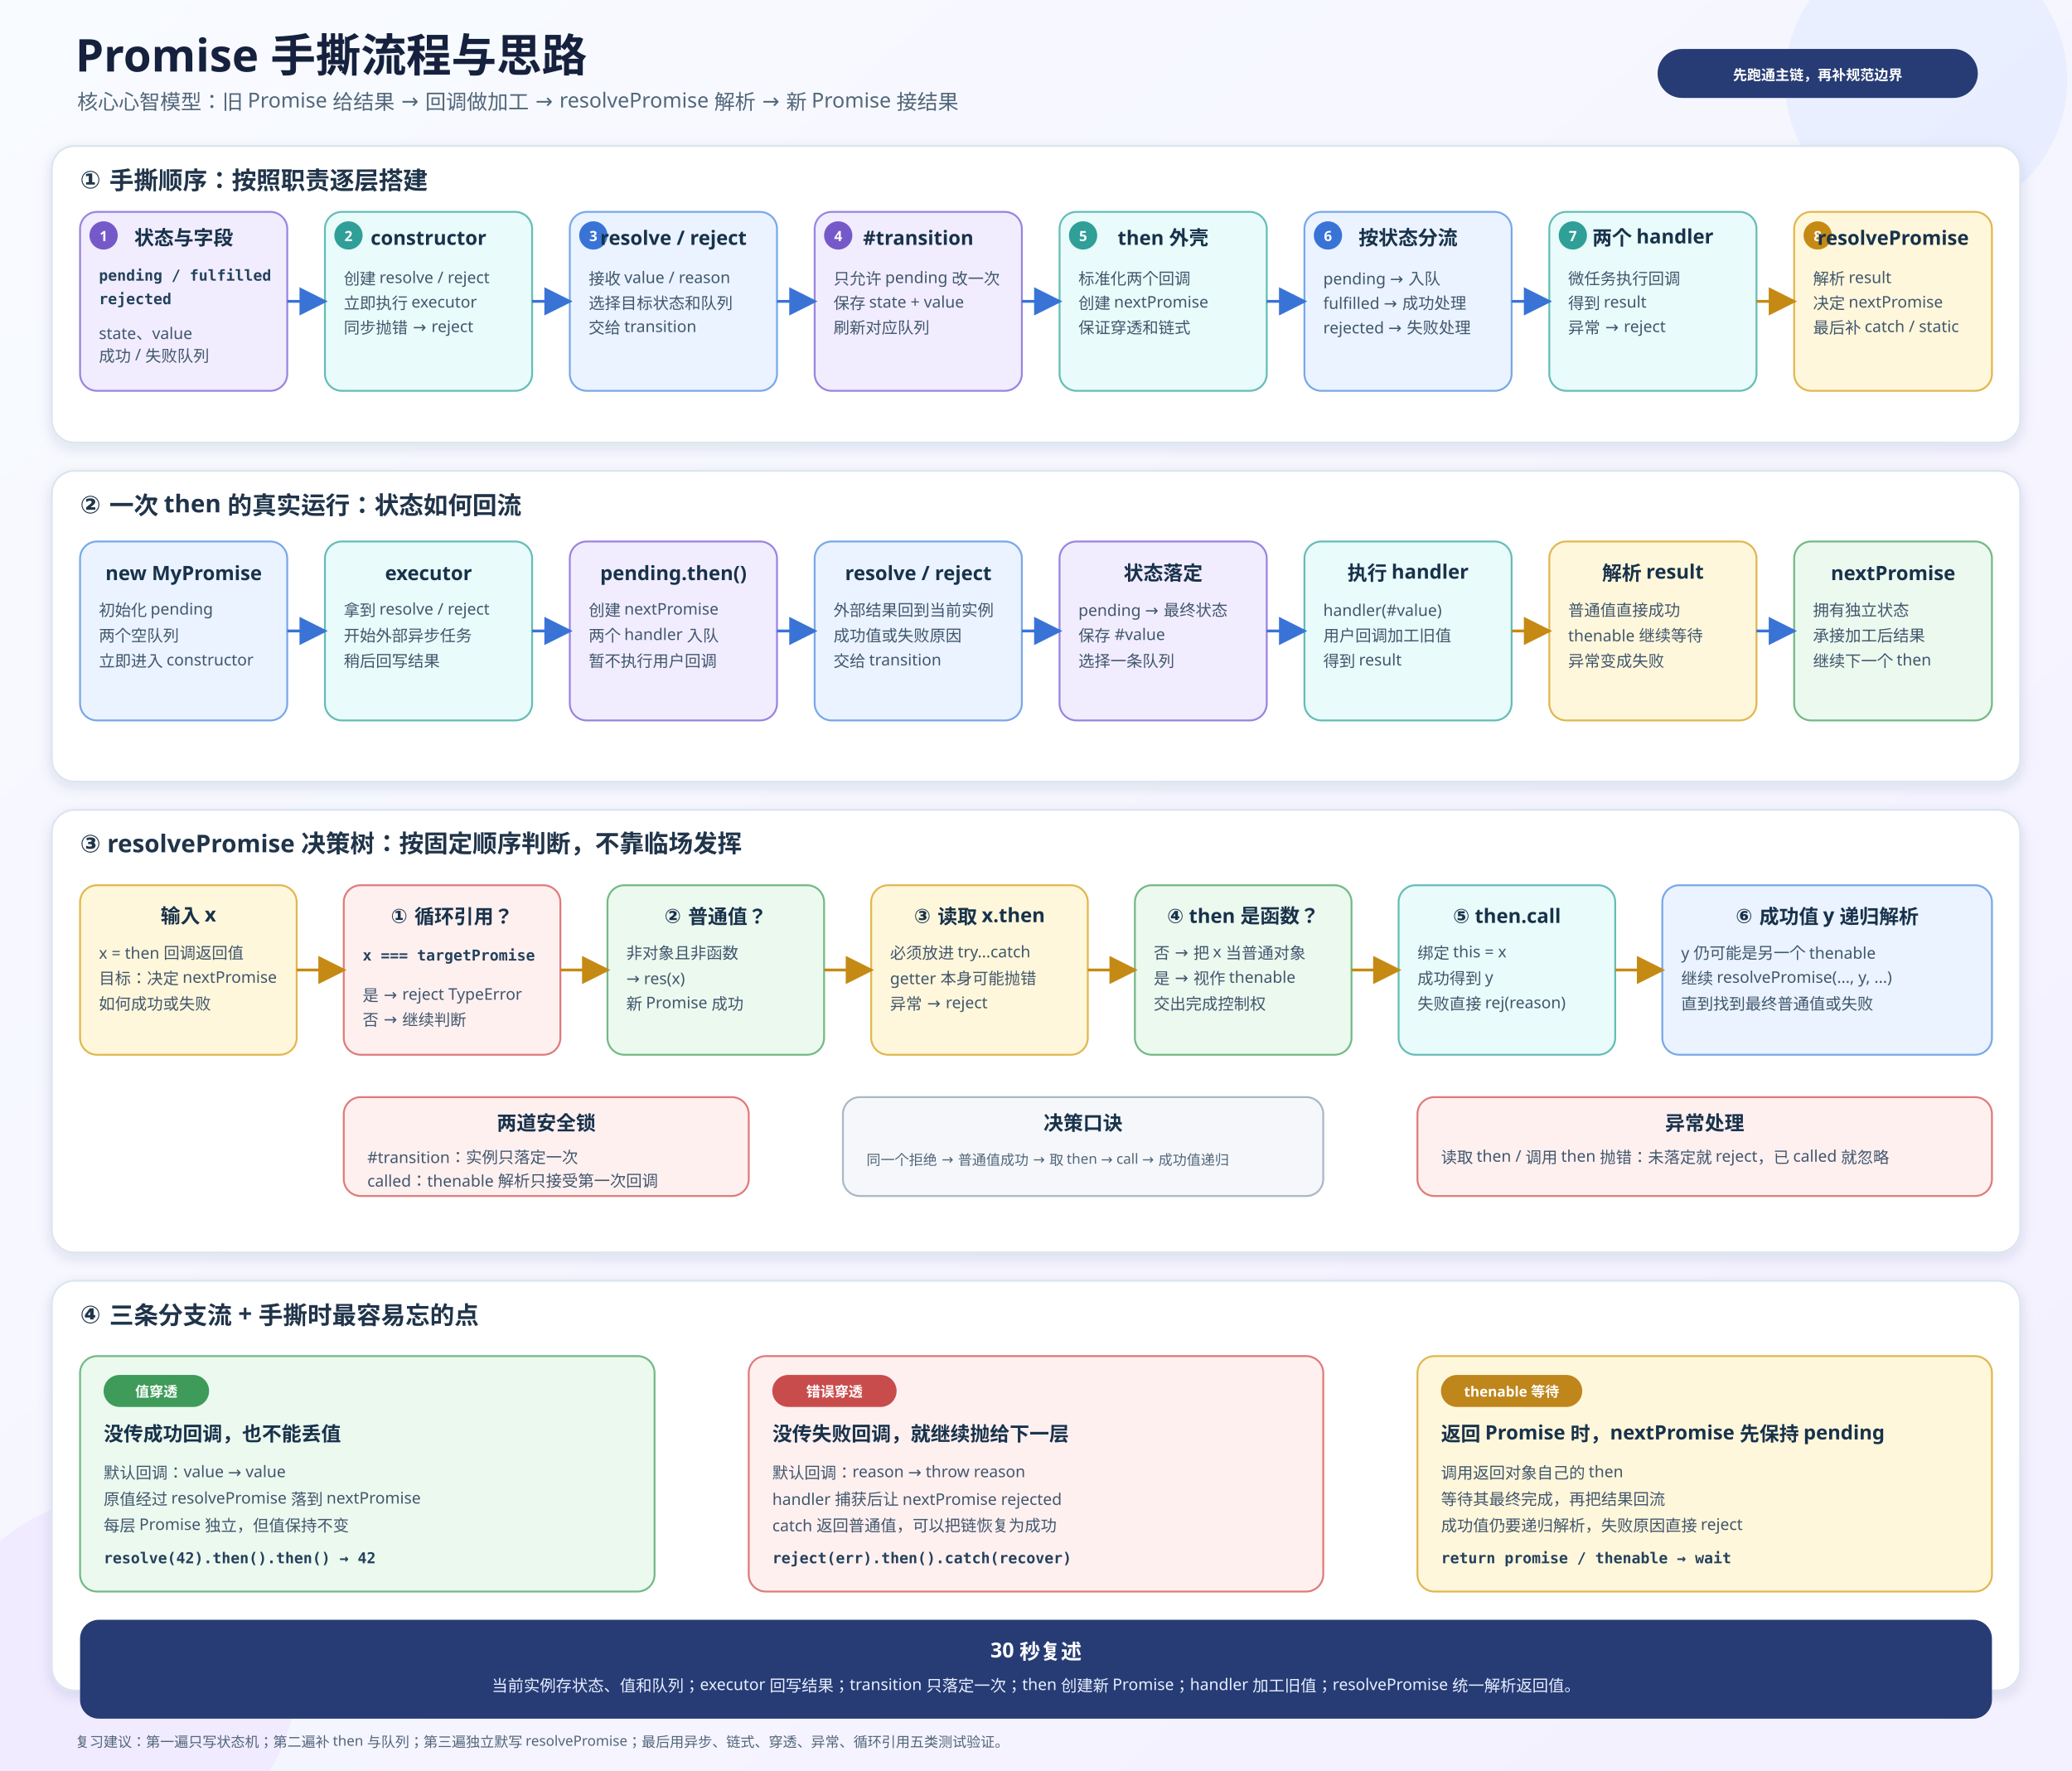
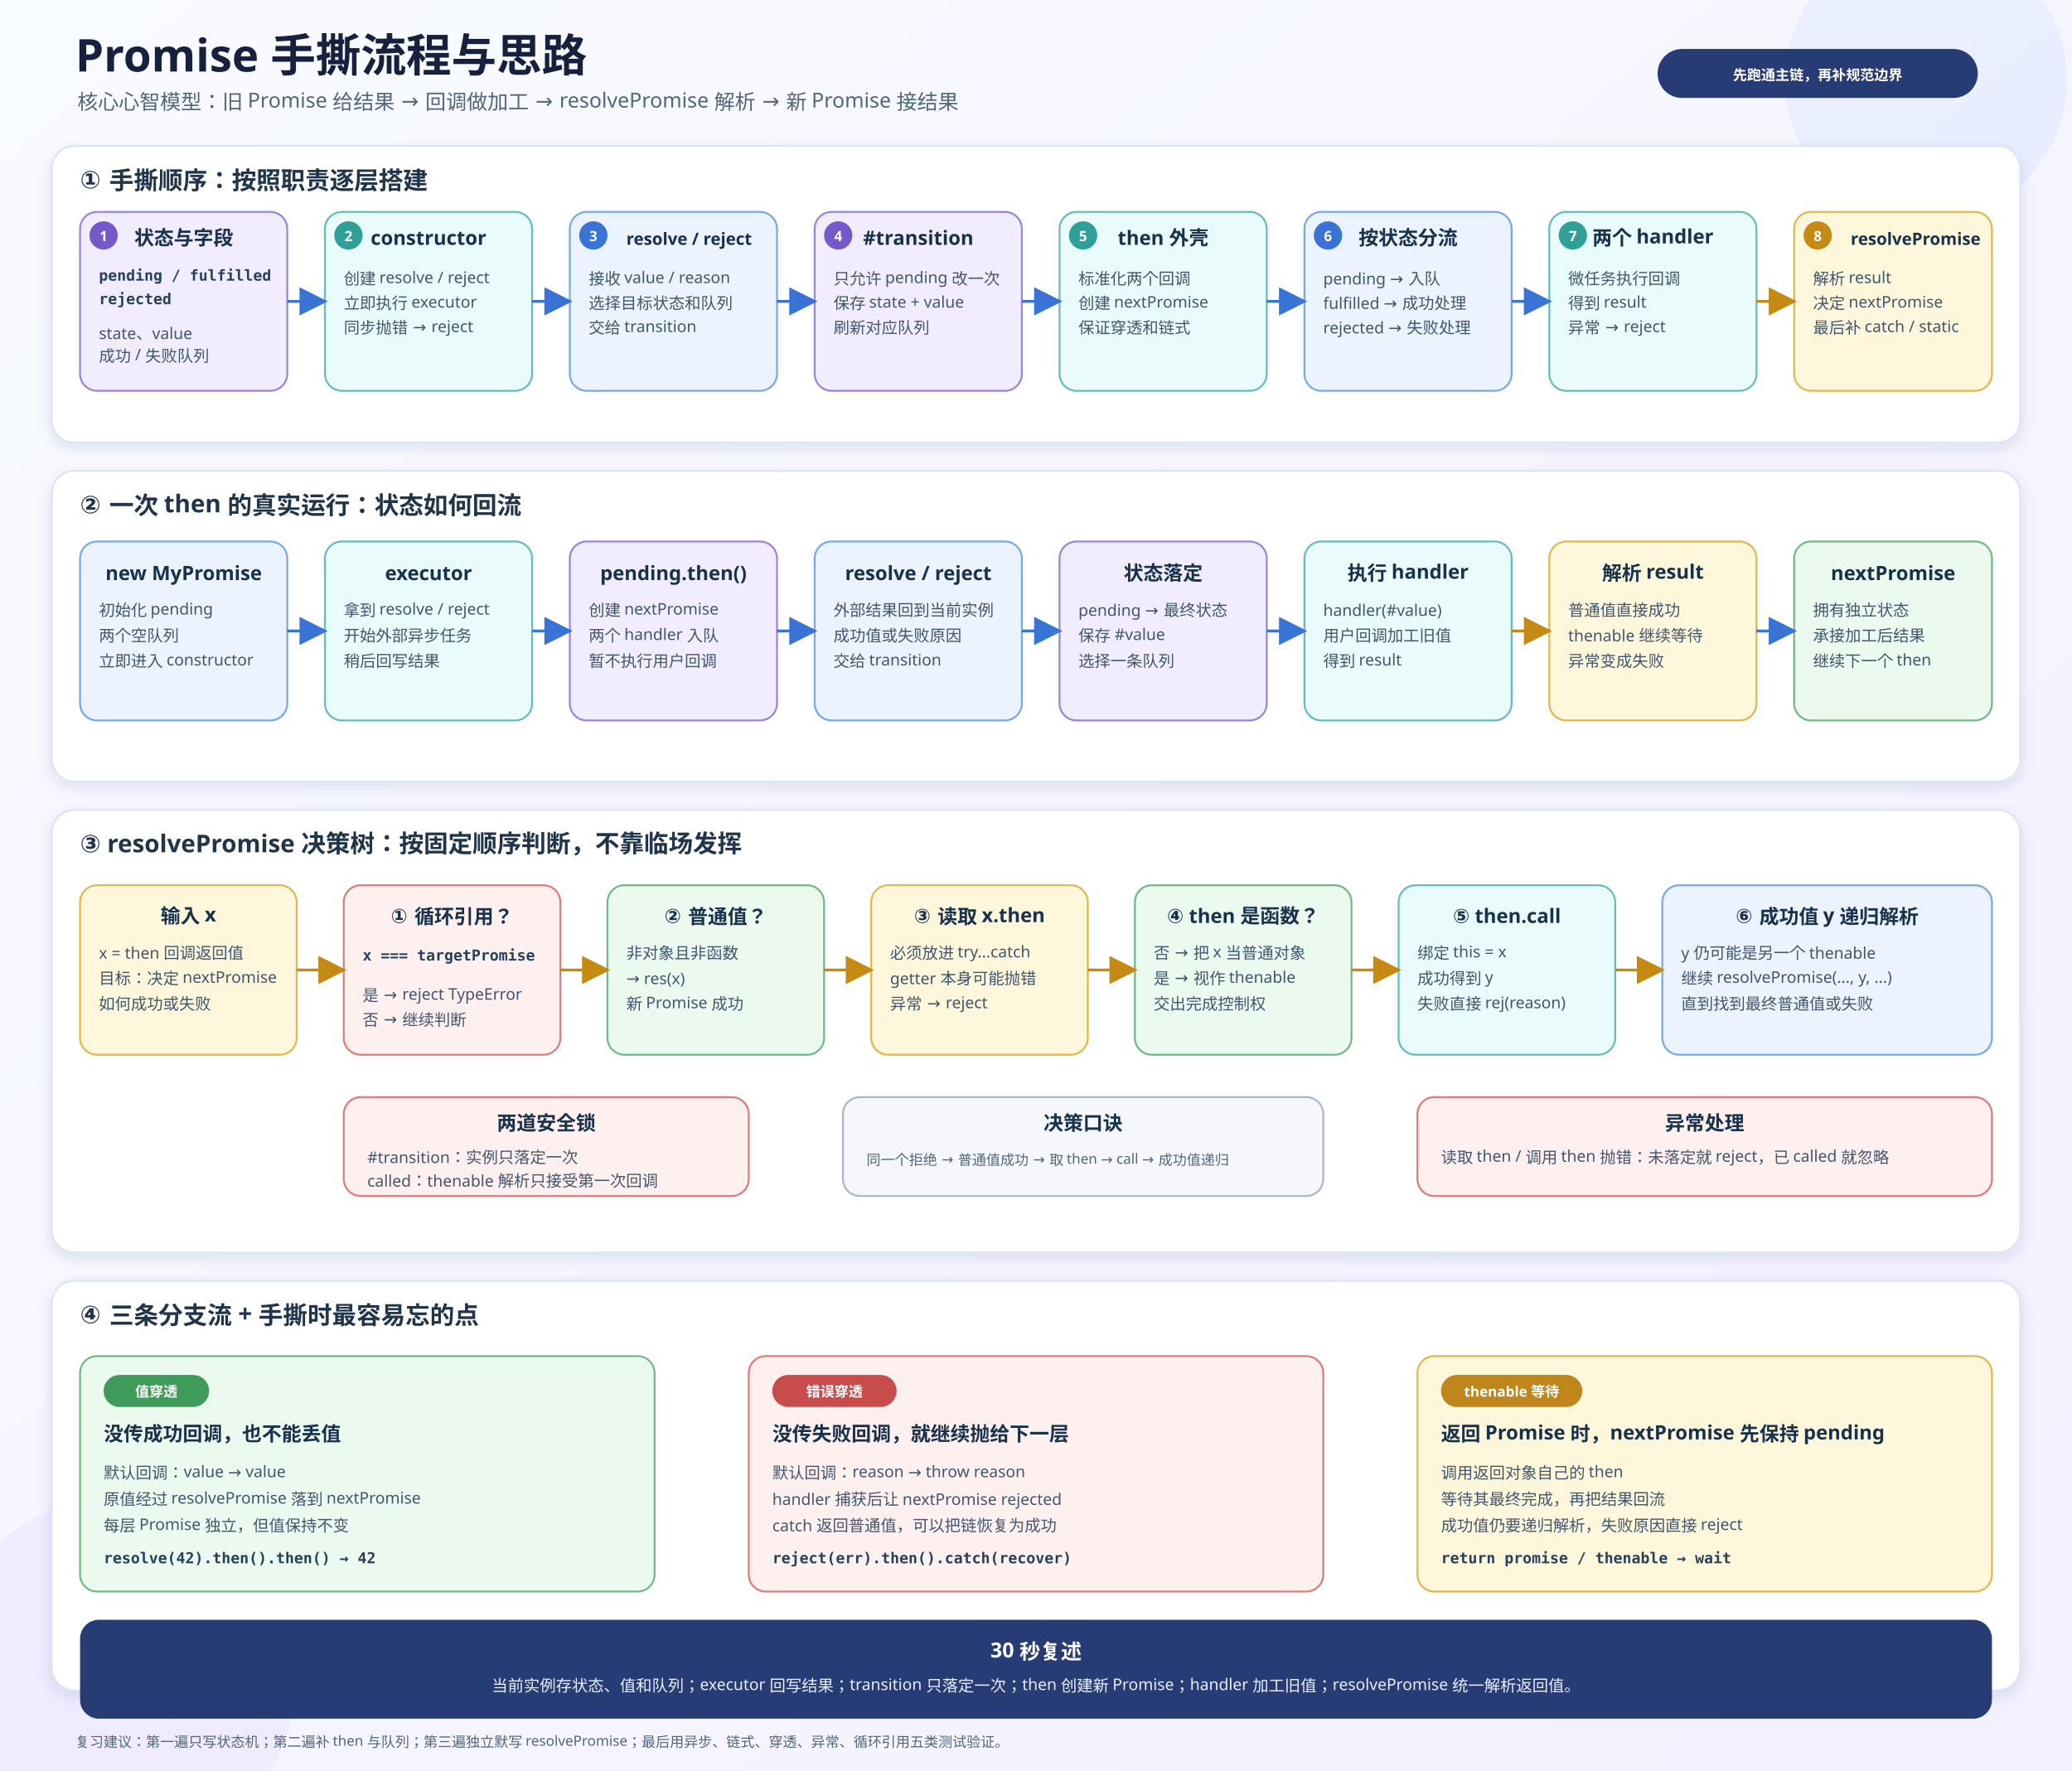
<svg xmlns="http://www.w3.org/2000/svg" width="2200" height="1880" viewBox="0 0 2200 1880" role="img" aria-labelledby="title desc">
  <defs>
    <linearGradient id="bg" x1="0" y1="0" x2="1" y2="1">
      <stop offset="0%" stop-color="#f8fbff" />
      <stop offset="100%" stop-color="#f3f0ff" />
    </linearGradient>
    <filter id="shadow" x="-15%" y="-15%" width="130%" height="130%">
      <feDropShadow dx="0" dy="5" stdDeviation="7" flood-color="#243b53" flood-opacity="0.12" />
    </filter>
    <marker id="arrowBlue" markerWidth="10" markerHeight="10" refX="9" refY="5" orient="auto" markerUnits="strokeWidth">
      <path d="M 0 0 L 10 5 L 0 10 z" fill="#3973d6" />
    </marker>
    <marker id="arrowYellow" markerWidth="10" markerHeight="10" refX="9" refY="5" orient="auto" markerUnits="strokeWidth">
      <path d="M 0 0 L 10 5 L 0 10 z" fill="#c58a14" />
    </marker>
    <marker id="arrowRed" markerWidth="10" markerHeight="10" refX="9" refY="5" orient="auto" markerUnits="strokeWidth">
      <path d="M 0 0 L 10 5 L 0 10 z" fill="#d64545" />
    </marker>
    <style>
      .title { font: 700 48px 'Microsoft YaHei','PingFang SC',sans-serif; fill: #16213e; }
      .subtitle { font: 400 22px 'Microsoft YaHei','PingFang SC',sans-serif; fill: #52667a; }
      .lane-title { font: 700 26px 'Microsoft YaHei','PingFang SC',sans-serif; fill: #20344a; }
      .box-title { font: 700 21px 'Microsoft YaHei','PingFang SC',sans-serif; fill: #18324b; }
      .box-text { font: 400 17px 'Microsoft YaHei','PingFang SC',sans-serif; fill: #41566c; }
      .small { font: 400 15px 'Microsoft YaHei','PingFang SC',sans-serif; fill: #52667a; }
      .code { font: 600 16px Consolas,'Microsoft YaHei',monospace; fill: #24415c; }
      .step { font: 700 15px 'Microsoft YaHei','PingFang SC',sans-serif; fill: #ffffff; }
      .tag { font: 700 16px 'Microsoft YaHei','PingFang SC',sans-serif; }
      .arrow { fill: none; stroke: #3973d6; stroke-width: 3; marker-end: url(#arrowBlue); }
      .arrow-yellow { fill: none; stroke: #c58a14; stroke-width: 3; marker-end: url(#arrowYellow); }
      .arrow-red { fill: none; stroke: #d64545; stroke-width: 3; marker-end: url(#arrowRed); }
      .lane { fill: #ffffff; stroke: #dbe5ef; stroke-width: 2; rx: 24; filter: url(#shadow); }
      .blue { fill: #eaf3ff; stroke: #79a8e8; stroke-width: 2; rx: 18; }
      .cyan { fill: #e9fbfa; stroke: #65bdb7; stroke-width: 2; rx: 18; }
      .purple { fill: #f1edff; stroke: #9a84de; stroke-width: 2; rx: 18; }
      .yellow { fill: #fff7db; stroke: #e1b74f; stroke-width: 2; rx: 18; }
      .red { fill: #fff0f0; stroke: #df7b7b; stroke-width: 2; rx: 18; }
      .green { fill: #ecf9ef; stroke: #73b985; stroke-width: 2; rx: 18; }
      .neutral { fill: #f5f7fa; stroke: #aab8c5; stroke-width: 2; rx: 18; }
    </style>
  </defs>
  <rect width="2200" height="1880" fill="url(#bg)" />
  <circle cx="2045" cy="85" r="150" fill="#dfe9ff" opacity="0.55" />
  <circle cx="125" cy="1780" r="190" fill="#e8ddff" opacity="0.45" />
  <text x="80" y="76" class="title">Promise 手撕流程与思路</text>
  <text x="82" y="116" class="subtitle">核心心智模型：旧 Promise 给结果 → 回调做加工 → resolvePromise 解析 → 新 Promise 接结果</text>
  <rect x="1760" y="52" width="340" height="52" rx="26" fill="#273c75" />
  <text x="1930" y="85" text-anchor="middle" class="step">先跑通主链，再补规范边界</text>
  <rect x="55" y="155" width="2090" height="315" class="lane" />
  <text x="85" y="200" class="lane-title">① 手撕顺序：按照职责逐层搭建</text>
  <rect x="85" y="225" width="220" height="190" class="purple" />
  <circle cx="110" cy="250" r="15" fill="#7659c9" />
  <text x="110" y="256" text-anchor="middle" class="step">1</text>
  <text x="195" y="260" text-anchor="middle" class="box-title">状态与字段</text>
  <text x="105" y="298" class="code">
    <tspan x="105">pending / fulfilled</tspan>
    <tspan x="105" dy="25">rejected</tspan>
  </text>
  <text x="105" y="360" class="box-text">
    <tspan x="105">state、value</tspan>
    <tspan x="105" dy="24">成功 / 失败队列</tspan>
  </text>
  <rect x="345" y="225" width="220" height="190" class="cyan" />
  <circle cx="370" cy="250" r="15" fill="#2f9f98" />
  <text x="370" y="256" text-anchor="middle" class="step">2</text>
  <text x="455" y="260" text-anchor="middle" class="box-title">constructor</text>
  <text x="365" y="302" class="box-text">
    <tspan x="365">创建 resolve / reject</tspan>
    <tspan x="365" dy="26">立即执行 executor</tspan>
    <tspan x="365" dy="26">同步抛错 → reject</tspan>
  </text>
  <rect x="605" y="225" width="220" height="190" class="blue" />
  <circle cx="630" cy="250" r="15" fill="#3973d6" />
  <text x="630" y="256" text-anchor="middle" class="step">3</text>
-   <text x="715" y="260" text-anchor="middle" class="box-title">resolve / reject</text>
+   <text x="665" y="260" text-anchor="start" style="font:700 18px 'Microsoft YaHei','PingFang SC',sans-serif;fill:#18324b;">resolve / reject</text>
  <text x="625" y="302" class="box-text">
    <tspan x="625">接收 value / reason</tspan>
    <tspan x="625" dy="26">选择目标状态和队列</tspan>
    <tspan x="625" dy="26">交给 transition</tspan>
  </text>
  <rect x="865" y="225" width="220" height="190" class="purple" />
  <circle cx="890" cy="250" r="15" fill="#7659c9" />
  <text x="890" y="256" text-anchor="middle" class="step">4</text>
  <text x="975" y="260" text-anchor="middle" class="box-title">#transition</text>
  <text x="885" y="302" class="box-text">
    <tspan x="885">只允许 pending 改一次</tspan>
    <tspan x="885" dy="26">保存 state + value</tspan>
    <tspan x="885" dy="26">刷新对应队列</tspan>
  </text>
  <rect x="1125" y="225" width="220" height="190" class="cyan" />
  <circle cx="1150" cy="250" r="15" fill="#2f9f98" />
  <text x="1150" y="256" text-anchor="middle" class="step">5</text>
  <text x="1235" y="260" text-anchor="middle" class="box-title">then 外壳</text>
  <text x="1145" y="302" class="box-text">
    <tspan x="1145">标准化两个回调</tspan>
    <tspan x="1145" dy="26">创建 nextPromise</tspan>
    <tspan x="1145" dy="26">保证穿透和链式</tspan>
  </text>
  <rect x="1385" y="225" width="220" height="190" class="blue" />
  <circle cx="1410" cy="250" r="15" fill="#3973d6" />
  <text x="1410" y="256" text-anchor="middle" class="step">6</text>
  <text x="1495" y="260" text-anchor="middle" class="box-title">按状态分流</text>
  <text x="1405" y="302" class="box-text">
    <tspan x="1405">pending → 入队</tspan>
    <tspan x="1405" dy="26">fulfilled → 成功处理</tspan>
    <tspan x="1405" dy="26">rejected → 失败处理</tspan>
  </text>
  <rect x="1645" y="225" width="220" height="190" class="cyan" />
  <circle cx="1670" cy="250" r="15" fill="#2f9f98" />
  <text x="1670" y="256" text-anchor="middle" class="step">7</text>
  <text x="1755" y="260" text-anchor="middle" class="box-title">两个 handler</text>
  <text x="1665" y="302" class="box-text">
    <tspan x="1665">微任务执行回调</tspan>
    <tspan x="1665" dy="26">得到 result</tspan>
    <tspan x="1665" dy="26">异常 → reject</tspan>
  </text>
  <rect x="1905" y="225" width="210" height="190" class="yellow" />
  <circle cx="1930" cy="250" r="15" fill="#c58a14" />
  <text x="1930" y="256" text-anchor="middle" class="step">8</text>
-   <text x="2010" y="260" text-anchor="middle" class="box-title">resolvePromise</text>
+   <text x="1965" y="260" text-anchor="start" style="font:700 18px 'Microsoft YaHei','PingFang SC',sans-serif;fill:#18324b;">resolvePromise</text>
  <text x="1925" y="302" class="box-text">
    <tspan x="1925">解析 result</tspan>
    <tspan x="1925" dy="26">决定 nextPromise</tspan>
    <tspan x="1925" dy="26">最后补 catch / static</tspan>
  </text>
  <path d="M305 320 H345" class="arrow" />
  <path d="M565 320 H605" class="arrow" />
  <path d="M825 320 H865" class="arrow" />
  <path d="M1085 320 H1125" class="arrow" />
  <path d="M1345 320 H1385" class="arrow" />
  <path d="M1605 320 H1645" class="arrow" />
  <path d="M1865 320 H1905" class="arrow-yellow" />
  <rect x="55" y="500" width="2090" height="330" class="lane" />
  <text x="85" y="545" class="lane-title">② 一次 then 的真实运行：状态如何回流</text>
  <rect x="85" y="575" width="220" height="190" class="blue" />
  <text x="195" y="616" text-anchor="middle" class="box-title">new MyPromise</text>
  <text x="105" y="654" class="box-text">
    <tspan x="105">初始化 pending</tspan>
    <tspan x="105" dy="27">两个空队列</tspan>
    <tspan x="105" dy="27">立即进入 constructor</tspan>
  </text>
  <rect x="345" y="575" width="220" height="190" class="cyan" />
  <text x="455" y="616" text-anchor="middle" class="box-title">executor</text>
  <text x="365" y="654" class="box-text">
    <tspan x="365">拿到 resolve / reject</tspan>
    <tspan x="365" dy="27">开始外部异步任务</tspan>
    <tspan x="365" dy="27">稍后回写结果</tspan>
  </text>
  <rect x="605" y="575" width="220" height="190" class="purple" />
  <text x="715" y="616" text-anchor="middle" class="box-title">pending.then()</text>
  <text x="625" y="654" class="box-text">
    <tspan x="625">创建 nextPromise</tspan>
    <tspan x="625" dy="27">两个 handler 入队</tspan>
    <tspan x="625" dy="27">暂不执行用户回调</tspan>
  </text>
  <rect x="865" y="575" width="220" height="190" class="blue" />
  <text x="975" y="616" text-anchor="middle" class="box-title">resolve / reject</text>
  <text x="885" y="654" class="box-text">
    <tspan x="885">外部结果回到当前实例</tspan>
    <tspan x="885" dy="27">成功值或失败原因</tspan>
    <tspan x="885" dy="27">交给 transition</tspan>
  </text>
  <rect x="1125" y="575" width="220" height="190" class="purple" />
  <text x="1235" y="616" text-anchor="middle" class="box-title">状态落定</text>
  <text x="1145" y="654" class="box-text">
    <tspan x="1145">pending → 最终状态</tspan>
    <tspan x="1145" dy="27">保存 #value</tspan>
    <tspan x="1145" dy="27">选择一条队列</tspan>
  </text>
  <rect x="1385" y="575" width="220" height="190" class="cyan" />
  <text x="1495" y="616" text-anchor="middle" class="box-title">执行 handler</text>
  <text x="1405" y="654" class="box-text">
    <tspan x="1405">handler(#value)</tspan>
    <tspan x="1405" dy="27">用户回调加工旧值</tspan>
    <tspan x="1405" dy="27">得到 result</tspan>
  </text>
  <rect x="1645" y="575" width="220" height="190" class="yellow" />
  <text x="1755" y="616" text-anchor="middle" class="box-title">解析 result</text>
  <text x="1665" y="654" class="box-text">
    <tspan x="1665">普通值直接成功</tspan>
    <tspan x="1665" dy="27">thenable 继续等待</tspan>
    <tspan x="1665" dy="27">异常变成失败</tspan>
  </text>
  <rect x="1905" y="575" width="210" height="190" class="green" />
  <text x="2010" y="616" text-anchor="middle" class="box-title">nextPromise</text>
  <text x="1925" y="654" class="box-text">
    <tspan x="1925">拥有独立状态</tspan>
    <tspan x="1925" dy="27">承接加工后结果</tspan>
    <tspan x="1925" dy="27">继续下一个 then</tspan>
  </text>
  <path d="M305 670 H345" class="arrow" />
  <path d="M565 670 H605" class="arrow" />
  <path d="M825 670 H865" class="arrow" />
  <path d="M1085 670 H1125" class="arrow" />
  <path d="M1345 670 H1385" class="arrow" />
  <path d="M1605 670 H1645" class="arrow-yellow" />
  <path d="M1865 670 H1905" class="arrow" />
  <rect x="55" y="860" width="2090" height="470" class="lane" />
  <text x="85" y="905" class="lane-title">③ resolvePromise 决策树：按固定顺序判断，不靠临场发挥</text>
  <rect x="85" y="940" width="230" height="180" class="yellow" />
  <text x="200" y="980" text-anchor="middle" class="box-title">输入 x</text>
  <text x="105" y="1018" class="box-text">
    <tspan x="105">x = then 回调返回值</tspan>
    <tspan x="105" dy="27">目标：决定 nextPromise</tspan>
    <tspan x="105" dy="27">如何成功或失败</tspan>
  </text>
  <rect x="365" y="940" width="230" height="180" class="red" />
  <text x="480" y="980" text-anchor="middle" class="box-title">① 循环引用？</text>
  <text x="385" y="1020" class="code">
    <tspan x="385">x === targetPromise</tspan>
  </text>
  <text x="385" y="1063" class="box-text">
    <tspan x="385">是 → reject TypeError</tspan>
    <tspan x="385" dy="26">否 → 继续判断</tspan>
  </text>
  <rect x="645" y="940" width="230" height="180" class="green" />
  <text x="760" y="980" text-anchor="middle" class="box-title">② 普通值？</text>
  <text x="665" y="1018" class="box-text">
    <tspan x="665">非对象且非函数</tspan>
    <tspan x="665" dy="27">→ res(x)</tspan>
    <tspan x="665" dy="27">新 Promise 成功</tspan>
  </text>
  <rect x="925" y="940" width="230" height="180" class="yellow" />
  <text x="1040" y="980" text-anchor="middle" class="box-title">③ 读取 x.then</text>
  <text x="945" y="1018" class="box-text">
    <tspan x="945">必须放进 try...catch</tspan>
    <tspan x="945" dy="27">getter 本身可能抛错</tspan>
    <tspan x="945" dy="27">异常 → reject</tspan>
  </text>
  <rect x="1205" y="940" width="230" height="180" class="green" />
  <text x="1320" y="980" text-anchor="middle" class="box-title">④ then 是函数？</text>
  <text x="1225" y="1018" class="box-text">
    <tspan x="1225">否 → 把 x 当普通对象</tspan>
    <tspan x="1225" dy="27">是 → 视作 thenable</tspan>
    <tspan x="1225" dy="27">交出完成控制权</tspan>
  </text>
  <rect x="1485" y="940" width="230" height="180" class="cyan" />
  <text x="1600" y="980" text-anchor="middle" class="box-title">⑤ then.call</text>
  <text x="1505" y="1018" class="box-text">
    <tspan x="1505">绑定 this = x</tspan>
    <tspan x="1505" dy="27">成功得到 y</tspan>
    <tspan x="1505" dy="27">失败直接 rej(reason)</tspan>
  </text>
  <rect x="1765" y="940" width="350" height="180" class="blue" />
  <text x="1940" y="980" text-anchor="middle" class="box-title">⑥ 成功值 y 递归解析</text>
  <text x="1785" y="1018" class="box-text">
    <tspan x="1785">y 仍可能是另一个 thenable</tspan>
    <tspan x="1785" dy="27">继续 resolvePromise(..., y, ...)</tspan>
    <tspan x="1785" dy="27">直到找到最终普通值或失败</tspan>
  </text>
  <path d="M315 1030 H365" class="arrow-yellow" />
  <path d="M595 1030 H645" class="arrow-yellow" />
  <path d="M875 1030 H925" class="arrow-yellow" />
  <path d="M1155 1030 H1205" class="arrow-yellow" />
  <path d="M1435 1030 H1485" class="arrow-yellow" />
  <path d="M1715 1030 H1765" class="arrow-yellow" />
  <rect x="365" y="1165" width="430" height="105" class="red" />
  <text x="580" y="1200" text-anchor="middle" class="box-title">两道安全锁</text>
  <text x="390" y="1235" class="box-text">
    <tspan x="390">#transition：实例只落定一次</tspan>
    <tspan x="390" dy="25">called：thenable 解析只接受第一次回调</tspan>
  </text>
  <rect x="895" y="1165" width="510" height="105" class="neutral" />
  <text x="1150" y="1200" text-anchor="middle" class="box-title">决策口诀</text>
  <text x="920" y="1237" class="small">同一个拒绝 → 普通值成功 → 取 then → call → 成功值递归</text>
  <rect x="1505" y="1165" width="610" height="105" class="red" />
  <text x="1810" y="1200" text-anchor="middle" class="box-title">异常处理</text>
  <text x="1530" y="1235" class="box-text">
    <tspan x="1530">读取 then / 调用 then 抛错：未落定就 reject，已 called 就忽略</tspan>
  </text>
  <rect x="55" y="1360" width="2090" height="435" class="lane" />
  <text x="85" y="1405" class="lane-title">④ 三条分支流 + 手撕时最容易忘的点</text>
  <rect x="85" y="1440" width="610" height="250" class="green" />
  <rect x="110" y="1460" width="112" height="34" rx="17" fill="#3e9b59" />
  <text x="166" y="1483" text-anchor="middle" class="step">值穿透</text>
  <text x="110" y="1530" class="box-title">没传成功回调，也不能丢值</text>
  <text x="110" y="1570" class="box-text">
    <tspan x="110">默认回调：value → value</tspan>
    <tspan x="110" dy="28">原值经过 resolvePromise 落到 nextPromise</tspan>
    <tspan x="110" dy="28">每层 Promise 独立，但值保持不变</tspan>
  </text>
  <text x="110" y="1660" class="code">resolve(42).then().then() → 42</text>
  <rect x="795" y="1440" width="610" height="250" class="red" />
  <rect x="820" y="1460" width="132" height="34" rx="17" fill="#c94c4c" />
  <text x="886" y="1483" text-anchor="middle" class="step">错误穿透</text>
  <text x="820" y="1530" class="box-title">没传失败回调，就继续抛给下一层</text>
  <text x="820" y="1570" class="box-text">
    <tspan x="820">默认回调：reason → throw reason</tspan>
    <tspan x="820" dy="28">handler 捕获后让 nextPromise rejected</tspan>
    <tspan x="820" dy="28">catch 返回普通值，可以把链恢复为成功</tspan>
  </text>
  <text x="820" y="1660" class="code">reject(err).then().catch(recover)</text>
  <rect x="1505" y="1440" width="610" height="250" class="yellow" />
  <rect x="1530" y="1460" width="150" height="34" rx="17" fill="#bf861c" />
  <text x="1605" y="1483" text-anchor="middle" class="step">thenable 等待</text>
  <text x="1530" y="1530" class="box-title">返回 Promise 时，nextPromise 先保持 pending</text>
  <text x="1530" y="1570" class="box-text">
    <tspan x="1530">调用返回对象自己的 then</tspan>
    <tspan x="1530" dy="28">等待其最终完成，再把结果回流</tspan>
    <tspan x="1530" dy="28">成功值仍要递归解析，失败原因直接 reject</tspan>
  </text>
  <text x="1530" y="1660" class="code">return promise / thenable → wait</text>
  <rect x="85" y="1720" width="2030" height="105" rx="20" fill="#273c75" />
  <text x="1100" y="1760" text-anchor="middle" style="font:700 22px 'Microsoft YaHei','PingFang SC',sans-serif;fill:#ffffff;">30 秒复述</text>
  <text x="1100" y="1796" text-anchor="middle" style="font:400 17px 'Microsoft YaHei','PingFang SC',sans-serif;fill:#e8efff;">当前实例存状态、值和队列；executor 回写结果；transition 只落定一次；then 创建新 Promise；handler 加工旧值；resolvePromise 统一解析返回值。</text>
  <text x="80" y="1855" class="small">复习建议：第一遍只写状态机；第二遍补 then 与队列；第三遍独立默写 resolvePromise；最后用异步、链式、穿透、异常、循环引用五类测试验证。</text>
</svg>
